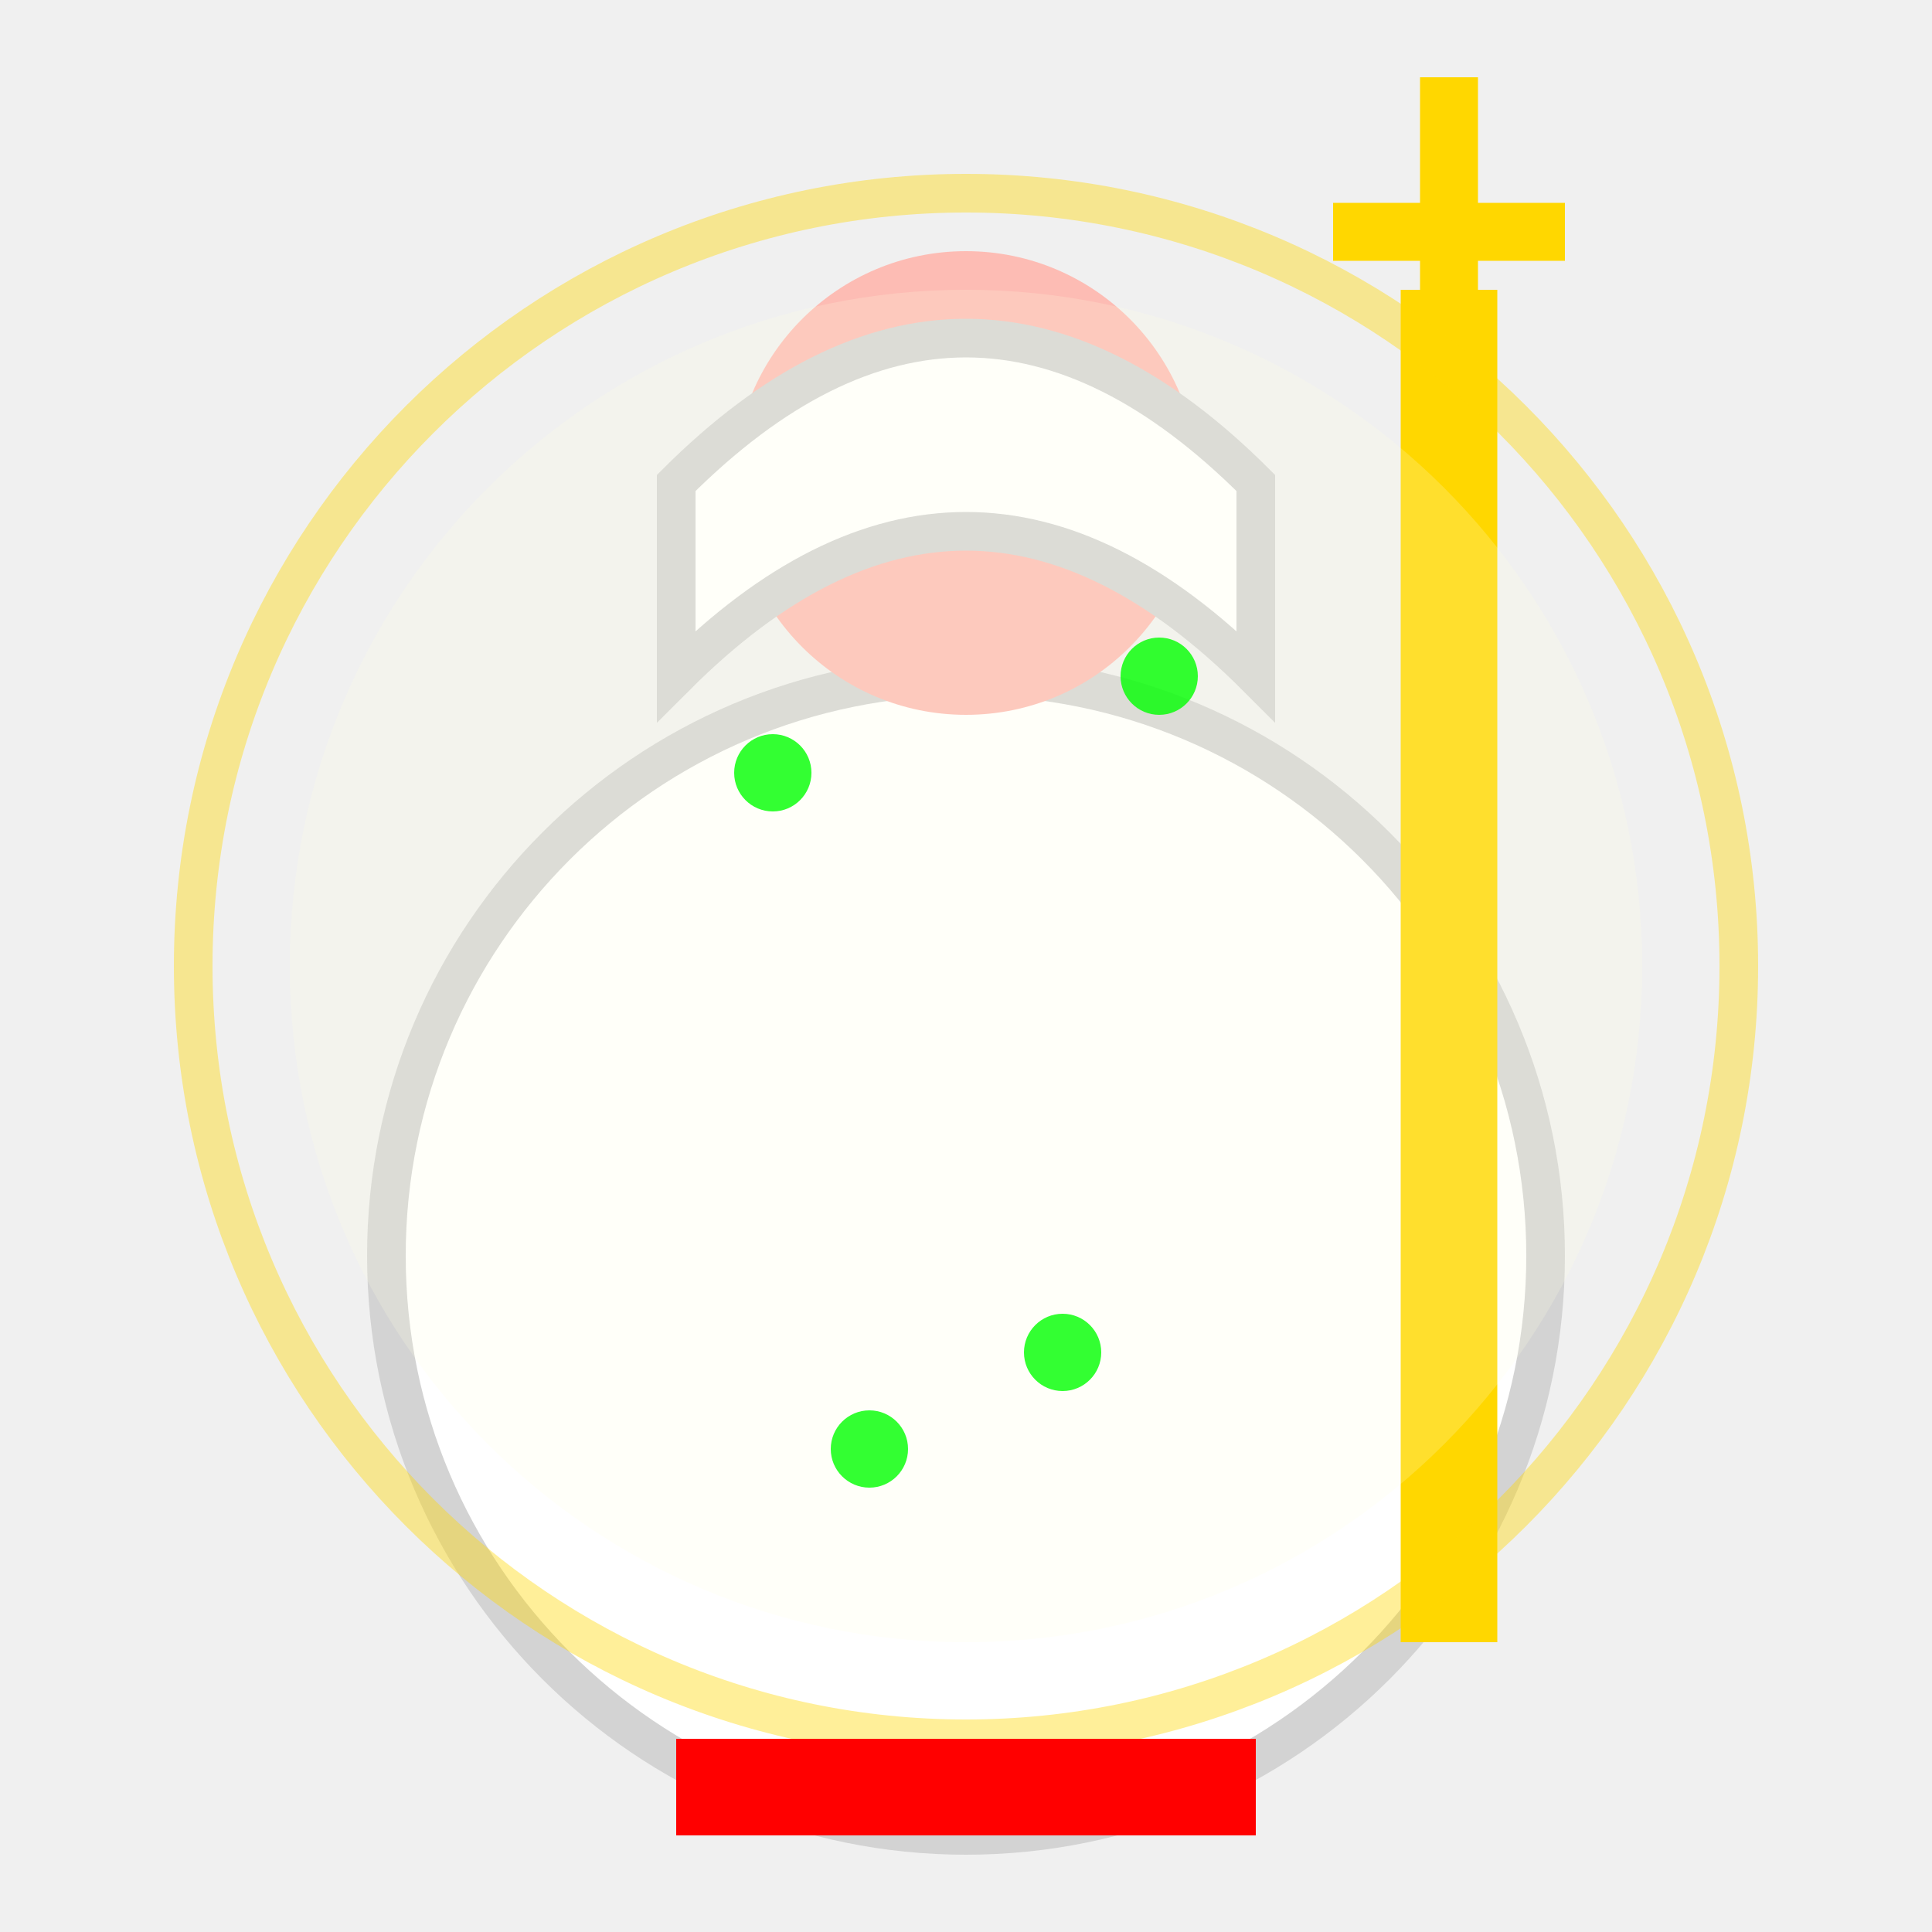
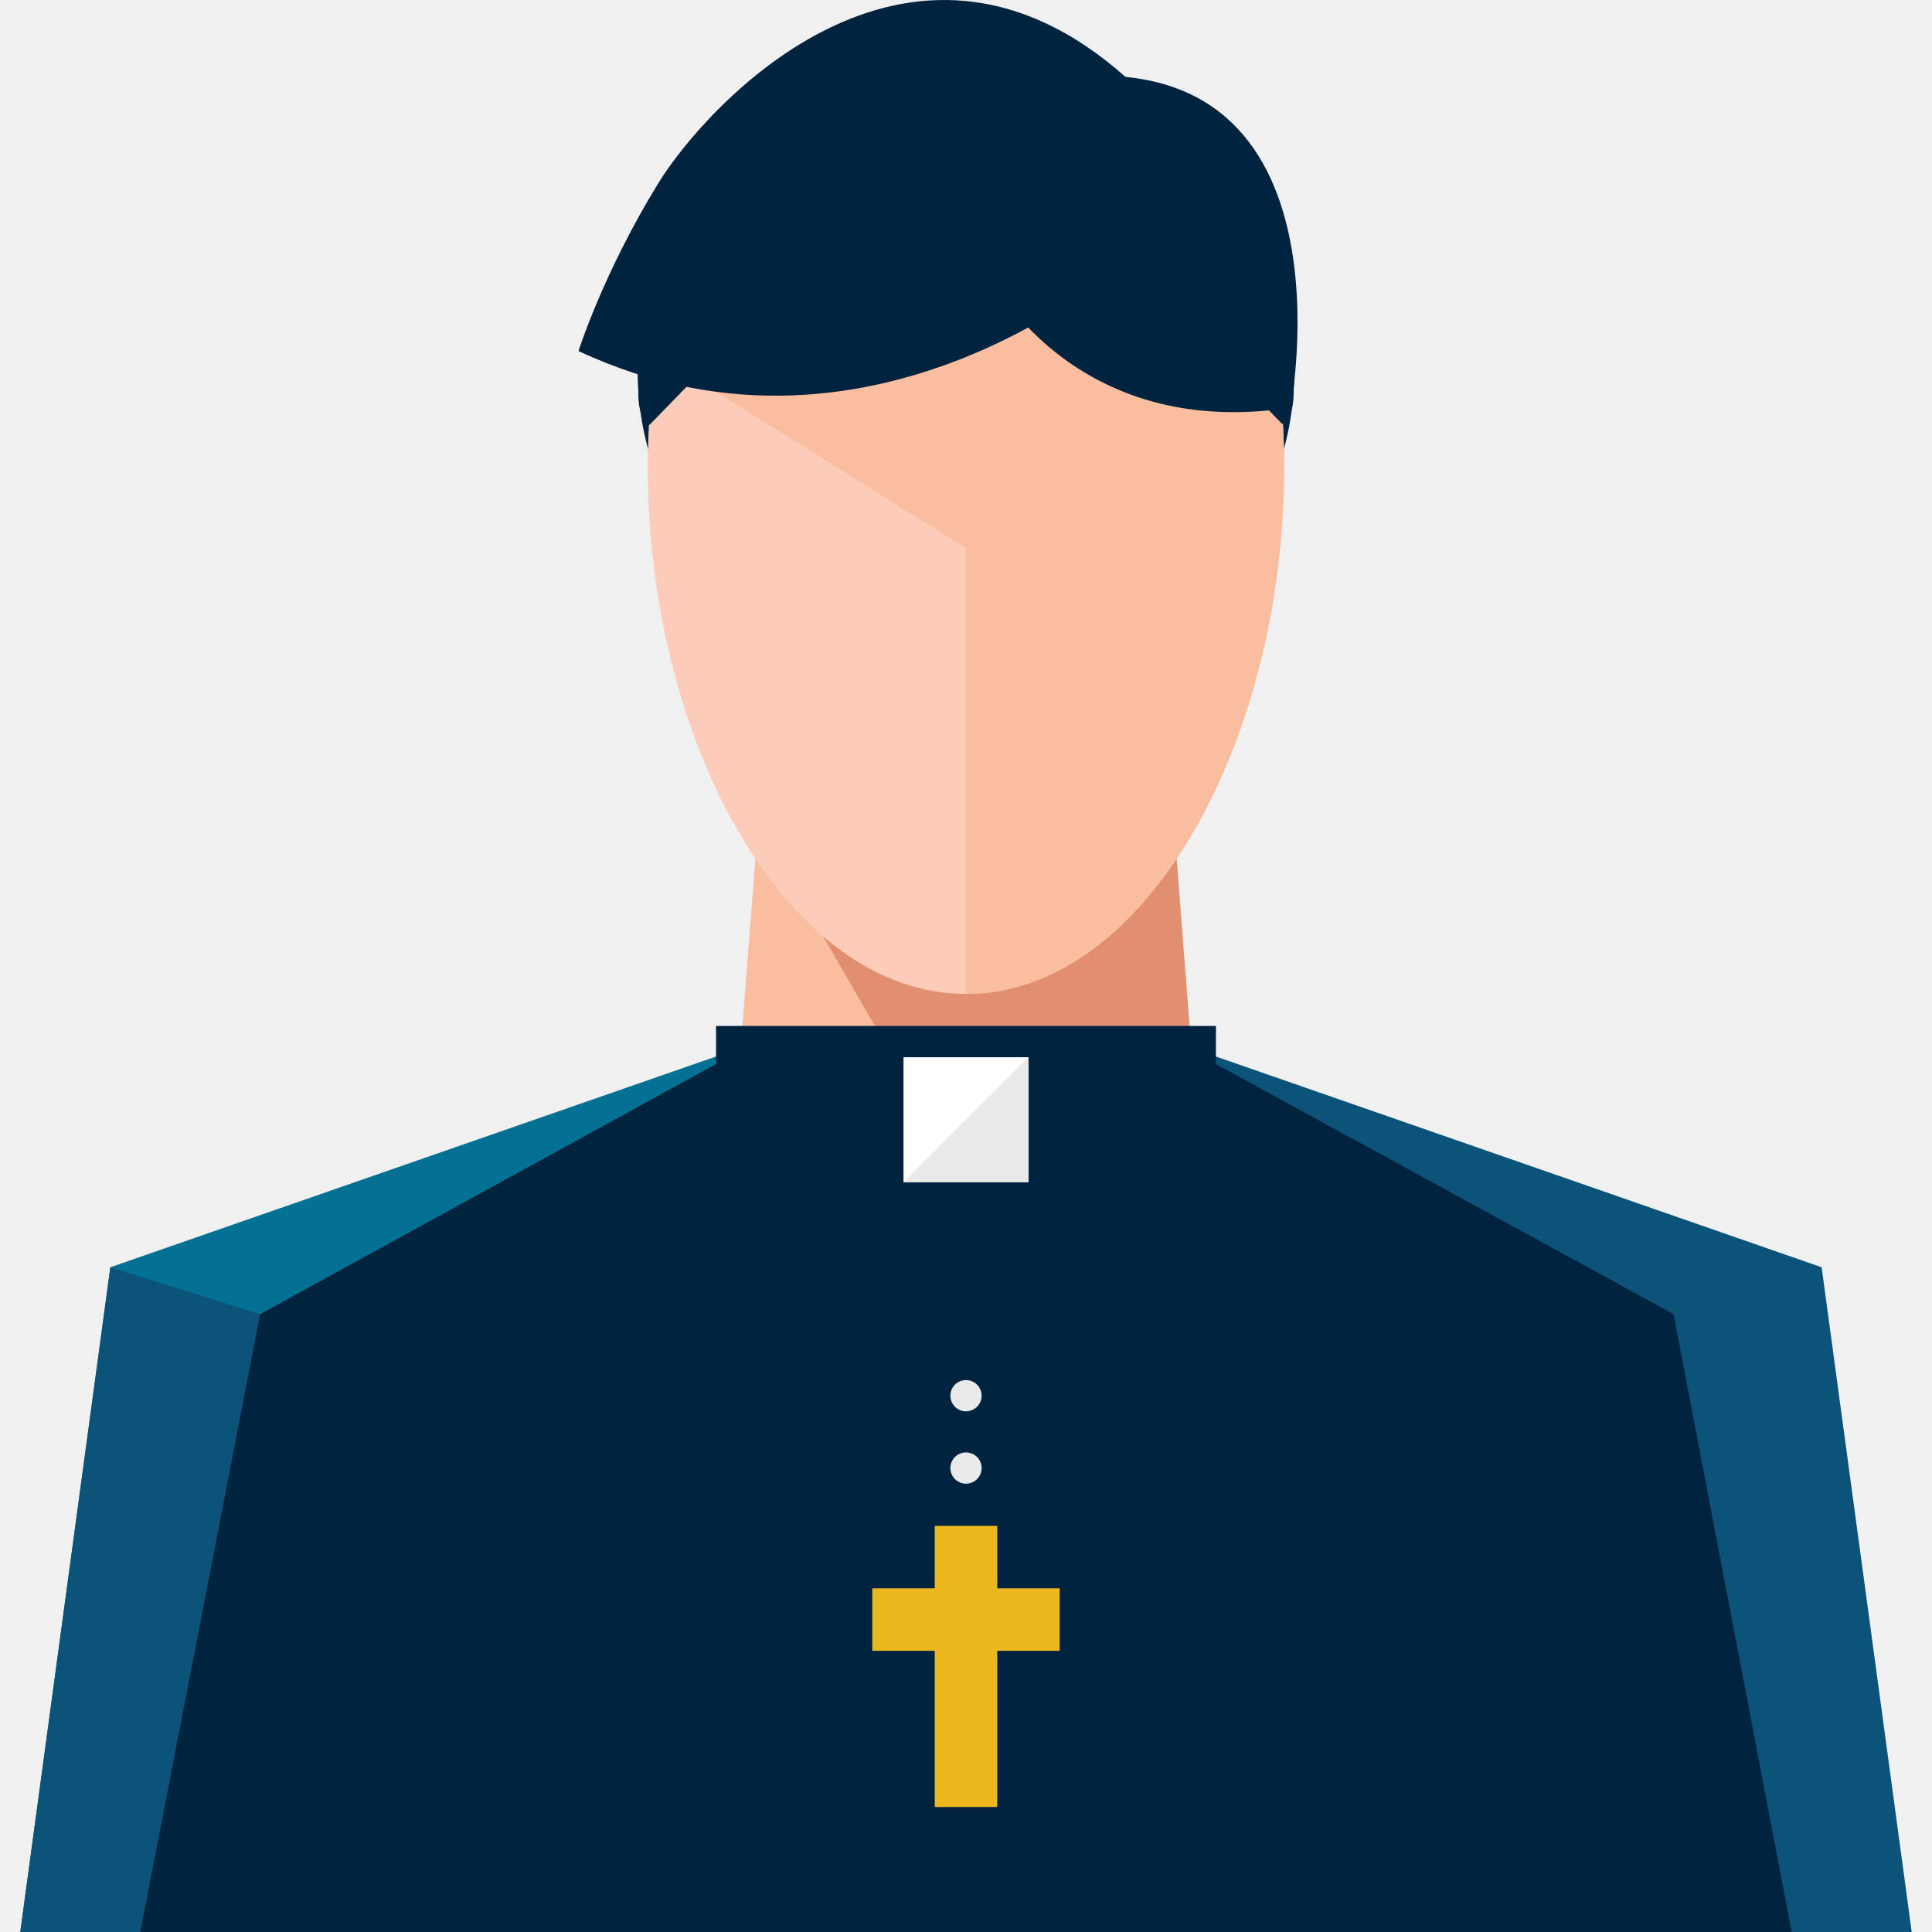
- <svg xmlns="http://www.w3.org/2000/svg" viewBox="0 0 100 100" width="100" height="100">
-   <circle cx="50" cy="65" r="30" fill="#FFFFFF" stroke="#D3D3D3" stroke-width="2" />
-   <circle cx="50" cy="25" r="12" fill="#FDBCB4" />
-   <path d="M35 25 Q50 10 65 25 L65 35 Q50 20 35 35 Z" fill="#FFFFFF" stroke="#D3D3D3" stroke-width="2" />
-   <line x1="75" y1="15" x2="75" y2="85" stroke="#FFD700" stroke-width="5" />
-   <g transform="translate(75, 12)">
-     <line x1="0" y1="-8" x2="0" y2="8" stroke="#FFD700" stroke-width="3" />
-     <line x1="-6" y1="0" x2="6" y2="0" stroke="#FFD700" stroke-width="3" />
+ <svg xmlns="http://www.w3.org/2000/svg" version="1.1" id="Layer_1" viewBox="0 0 494.721 494.721" xml:space="preserve">
+   <path style="fill:#00233F;" d="M331.448,94.721c0,40.12-30.216,72-67.504,72h-33.168c-37.28,0-67.504-31.88-67.504-72l0,0  c0-40.136,30.216-72,67.504-72h33.168C301.224,22.721,331.448,54.585,331.448,94.721L331.448,94.721z" />
+   <polygon style="fill:#F9BDA0;" points="307.696,302.721 187.024,302.721 195.072,198.721 299.648,198.721 " />
+   <polygon style="fill:#E28F71;" points="307.696,302.721 247.168,302.721 187.024,198.721 299.648,198.721 " />
+   <path style="fill:#FCCCB9;" d="M328.824,119.513c0,70.872-35.704,135-81.456,135c-45.768,0-81.488-64.128-81.488-135  c0-70.88,35.72-82.68,81.488-82.68C293.12,36.833,328.824,48.625,328.824,119.513z" />
+   <g>
+     <path style="fill:#F9BDA0;" d="M247.368,36.833c45.752,0,81.456,11.8,81.456,82.68c0,70.872-35.704,135-81.456,135" />
+     <polygon style="fill:#F9BDA0;" points="177.136,96.393 260.136,148.393 296.136,43.393 227.136,49.393  " />
  </g>
-   <circle cx="50" cy="50" r="40" fill="none" stroke="#FFD700" stroke-width="2" opacity="0.4" />
-   <circle cx="50" cy="50" r="35" fill="#FFFFE0" opacity="0.2" data-team-color="primary" />
-   <circle cx="40" cy="40" r="2" fill="#00FF00" opacity="0.8" />
-   <circle cx="60" cy="35" r="2" fill="#00FF00" opacity="0.8" />
-   <circle cx="55" cy="70" r="2" fill="#00FF00" opacity="0.8" />
-   <circle cx="45" cy="75" r="2" fill="#00FF00" opacity="0.8" />
-   <rect x="35" y="90" width="30" height="5" fill="#FF0000" data-health-indicator="true" />
+   <g>
+     <path style="fill:#00233F;" d="M166.352,108.769c-4.328-1.896-3.472-14.736,0.344-23.424c3.832-8.704,10.456-14.2,14.768-12.296   c4.344,1.904,7.936,12.784,0.936,19.192" />
+     <path style="fill:#00233F;" d="M328.336,108.577c4.344-1.912,3.528-14.744-0.28-23.432c-3.816-8.68-10.408-14.168-14.752-12.256   c-4.328,1.912-7.952,12.808-0.952,19.192" />
+   </g>
+   <polygon style="fill:#0C537A;" points="309.6,269.929 466.464,324.505 489.528,494.721 254.528,494.721 " />
+   <polygon style="fill:#037193;" points="185.104,269.929 28.256,324.505 5.192,494.721 240.192,494.721 " />
+   <polygon style="fill:#0C537A;" points="165.512,367.457 28.256,324.505 5.192,494.721 240.192,494.721 " />
+   <polygon style="fill:#00233F;" points="428.544,336.505 311.36,272.465 311.36,262.721 183.36,262.721 183.36,272.457   66.616,336.505 35.928,494.721 179.552,494.721 240.192,494.721 254.528,494.721 315.152,494.721 458.792,494.721 " />
+   <g>
+     <circle style="fill:#EAEAEA;" cx="247.36" cy="357.393" r="4" />
+     <circle style="fill:#EAEAEA;" cx="247.36" cy="375.921" r="4" />
+   </g>
+   <polygon style="fill:#EDB720;" points="271.36,406.721 255.36,406.721 255.36,390.721 239.36,390.721 239.36,406.721   223.36,406.721 223.36,422.721 239.36,422.721 239.36,462.721 255.36,462.721 255.36,422.721 271.36,422.721 " />
+   <rect x="231.36" y="270.721" style="fill:#FFFFFF;" width="32" height="32" />
+   <polyline style="fill:#EAEAEA;" points="263.36,270.721 263.36,302.721 231.36,302.721 " />
+   <g>
+     <path style="fill:#00233F;" d="M290.136,65.393c0,0-65,60.496-142,24.496c0,0,6.272-19.888,20.344-42.832   c12.656-20.664,66-78.664,122.656-24.664L290.136,65.393z" />
+     <path style="fill:#00233F;" d="M250.808,66.393c0,0,20.672,47,79.672,38c0,0,17.328-91.328-56.344-84.664L250.808,66.393z" />
+   </g>
</svg>
